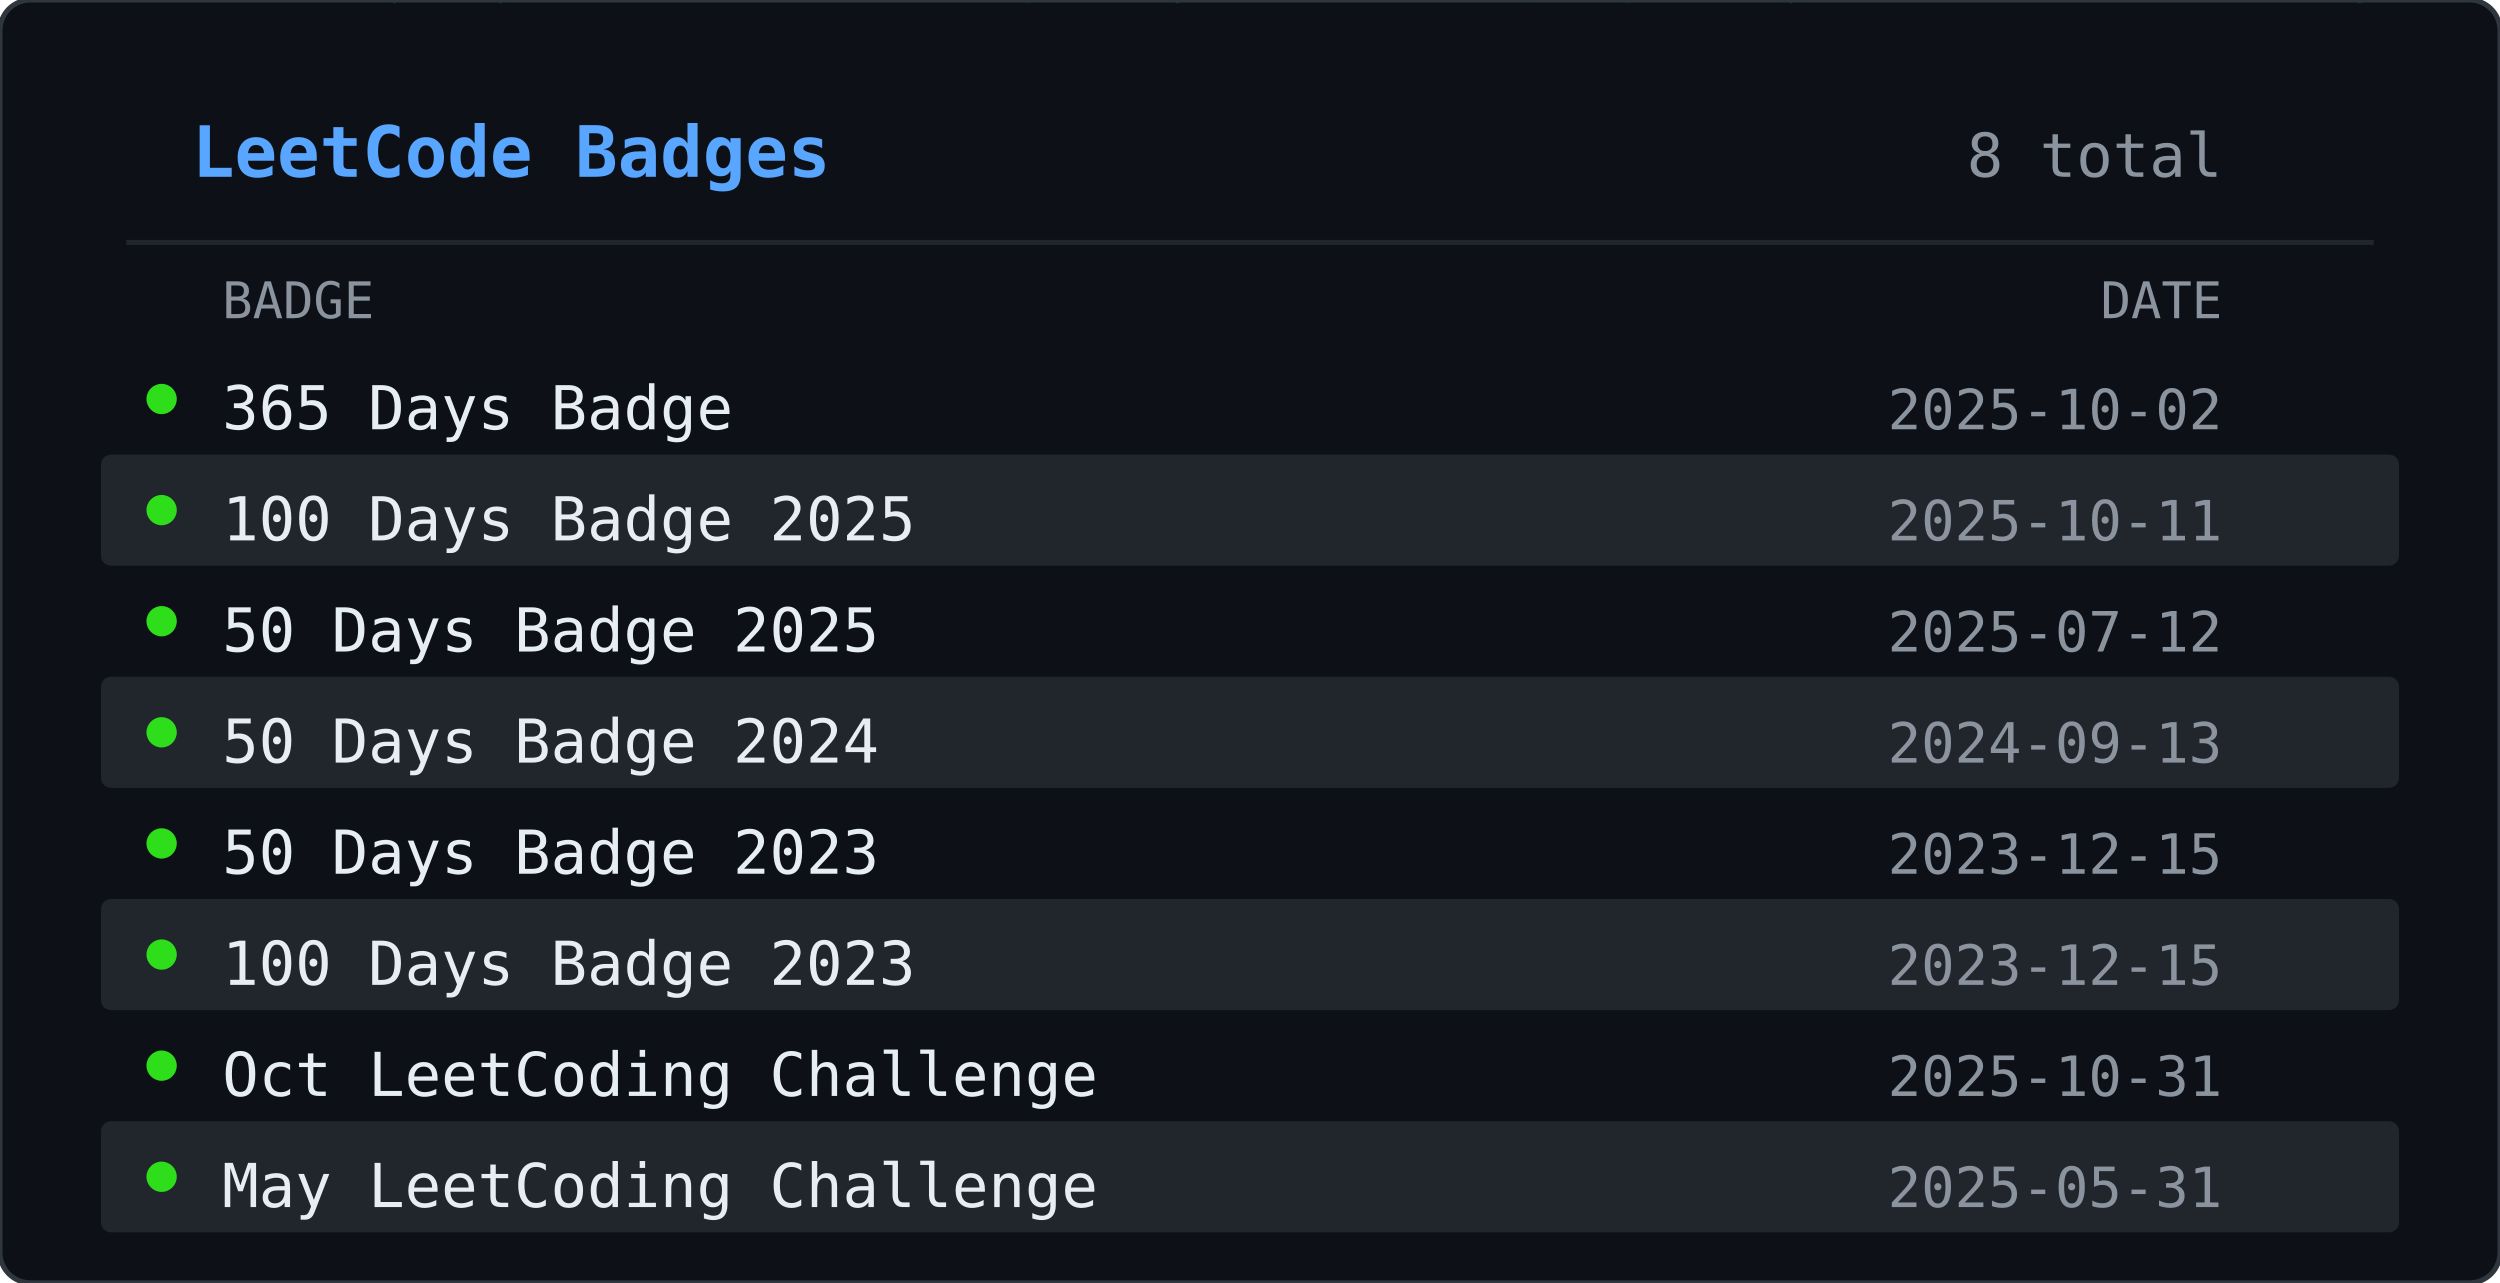
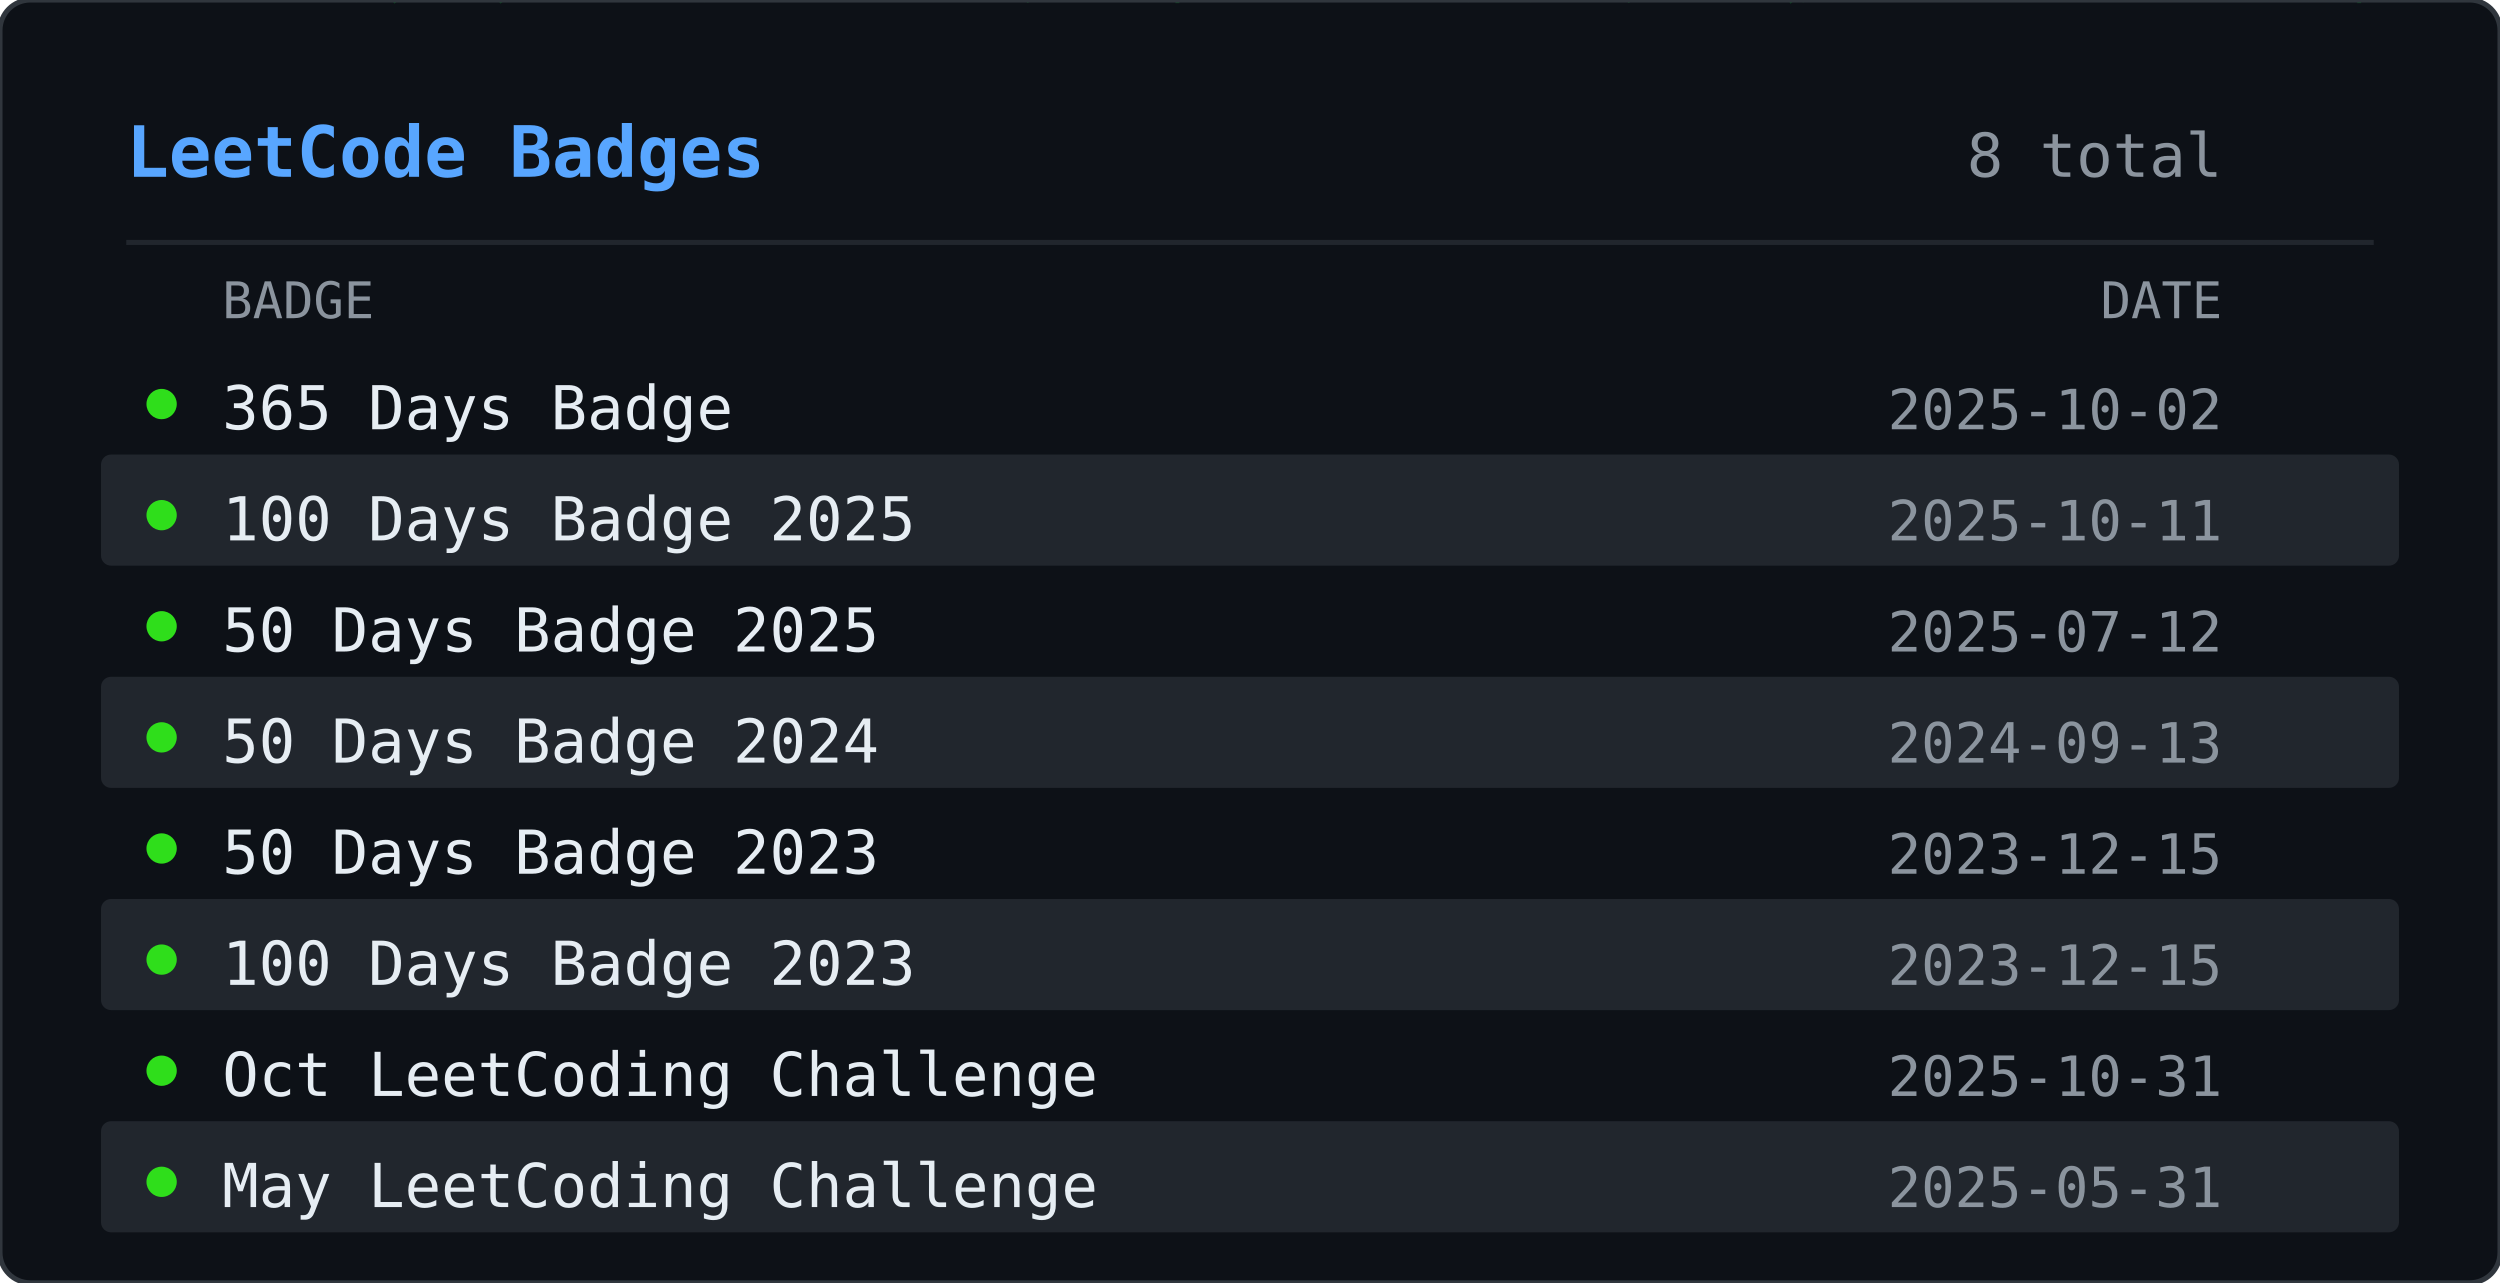
<svg xmlns="http://www.w3.org/2000/svg" width="495" height="254" viewBox="0 0 495 254">
  <defs>
    <clipPath id="lcb-clip">
      <rect width="495" height="254" rx="6" />
    </clipPath>
  </defs>
  <rect width="495" height="254" rx="6" fill="#0d1117" />
  <g clip-path="url(#lcb-clip)">
    <g opacity="0.22">
      <style>@keyframes lcb0{from{transform:translateY(-88px)}to{transform:translateY(268px)}}@keyframes lcb1{from{transform:translateY(-46px)}to{transform:translateY(268px)}}@keyframes lcb2{from{transform:translateY(-46px)}to{transform:translateY(268px)}}@keyframes lcb3{from{transform:translateY(-46px)}to{transform:translateY(268px)}}@keyframes lcb4{from{transform:translateY(-46px)}to{transform:translateY(268px)}}@keyframes lcb5{from{transform:translateY(-46px)}to{transform:translateY(268px)}}@keyframes lcb6{from{transform:translateY(-46px)}to{transform:translateY(268px)}}@keyframes lcb7{from{transform:translateY(-46px)}to{transform:translateY(268px)}}@keyframes lcb8{from{transform:translateY(-46px)}to{transform:translateY(268px)}}@keyframes lcb9{from{transform:translateY(-46px)}to{transform:translateY(268px)}}@keyframes lcb10{from{transform:translateY(-46px)}to{transform:translateY(268px)}}@keyframes lcb11{from{transform:translateY(-46px)}to{transform:translateY(268px)}}@keyframes lcb12{from{transform:translateY(-46px)}to{transform:translateY(268px)}}@keyframes lcb13{from{transform:translateY(-46px)}to{transform:translateY(268px)}}@keyframes lcb14{from{transform:translateY(-46px)}to{transform:translateY(268px)}}@keyframes lcb15{from{transform:translateY(-46px)}to{transform:translateY(268px)}}@keyframes lcb16{from{transform:translateY(-46px)}to{transform:translateY(268px)}}@keyframes lcb17{from{transform:translateY(-46px)}to{transform:translateY(268px)}}@keyframes lcb18{from{transform:translateY(-46px)}to{transform:translateY(268px)}}@keyframes lcb19{from{transform:translateY(-46px)}to{transform:translateY(268px)}}@keyframes lcb20{from{transform:translateY(-46px)}to{transform:translateY(268px)}}@keyframes lcb21{from{transform:translateY(-46px)}to{transform:translateY(268px)}}@keyframes lcb22{from{transform:translateY(-46px)}to{transform:translateY(268px)}}@keyframes lcb23{from{transform:translateY(-46px)}to{transform:translateY(268px)}}@keyframes lcb24{from{transform:translateY(-46px)}to{transform:translateY(268px)}}@keyframes lcb25{from{transform:translateY(-46px)}to{transform:translateY(268px)}}@keyframes lcb26{from{transform:translateY(-46px)}to{transform:translateY(268px)}}@keyframes lcb27{from{transform:translateY(-46px)}to{transform:translateY(268px)}}@keyframes lcb28{from{transform:translateY(-46px)}to{transform:translateY(268px)}}@keyframes lcb29{from{transform:translateY(-46px)}to{transform:translateY(268px)}}@keyframes lcb30{from{transform:translateY(-46px)}to{transform:translateY(268px)}}@keyframes lcb31{from{transform:translateY(-46px)}to{transform:translateY(268px)}}@keyframes lcb32{from{transform:translateY(-46px)}to{transform:translateY(268px)}}@keyframes lcb33{from{transform:translateY(-46px)}to{transform:translateY(268px)}}@keyframes lcb34{from{transform:translateY(-46px)}to{transform:translateY(268px)}}@keyframes lcb35{from{transform:translateY(-46px)}to{transform:translateY(268px)}}@keyframes lcb36{from{transform:translateY(-46px)}to{transform:translateY(268px)}}@keyframes lcb37{from{transform:translateY(-46px)}to{transform:translateY(268px)}}</style>
      <g style="animation:lcb0 2.91s linear infinite;animation-delay:-0.58s">
        <text x="69" y="0" font-family="monospace" font-size="12" fill="#00ff41">ｾ</text>
        <text x="69" y="-14" font-family="monospace" font-size="12" fill="#00ff41" opacity="0.86">ﾇ</text>
        <text x="69" y="-28" font-family="monospace" font-size="12" fill="#00ff41" opacity="0.71">ﾈ</text>
        <text x="69" y="-42" font-family="monospace" font-size="12" fill="#00ff41" opacity="0.57">ﾊ</text>
        <text x="69" y="-56" font-family="monospace" font-size="12" fill="#00ff41" opacity="0.43">ﾍ</text>
        <text x="69" y="-70" font-family="monospace" font-size="12" fill="#00ff41" opacity="0.29">ｫ</text>
        <text x="69" y="-84" font-family="monospace" font-size="12" fill="#00ff41" opacity="0.14">ｻ</text>
      </g>
      <g style="animation:lcb1 2.87s linear infinite;animation-delay:-2.46s">
        <text x="464" y="0" font-family="monospace" font-size="12" fill="#00ff41">0</text>
        <text x="464" y="-14" font-family="monospace" font-size="12" fill="#00ff41" opacity="0.75">ｭ</text>
        <text x="464" y="-28" font-family="monospace" font-size="12" fill="#00ff41" opacity="0.50">ﾐ</text>
        <text x="464" y="-42" font-family="monospace" font-size="12" fill="#00ff41" opacity="0.25">ｨ</text>
      </g>
      <g style="animation:lcb2 1.96s linear infinite;animation-delay:-0.92s">
        <text x="253" y="0" font-family="monospace" font-size="12" fill="#00ff41">0</text>
        <text x="253" y="-14" font-family="monospace" font-size="12" fill="#00ff41" opacity="0.75">7</text>
        <text x="253" y="-28" font-family="monospace" font-size="12" fill="#00ff41" opacity="0.50">ｶ</text>
        <text x="253" y="-42" font-family="monospace" font-size="12" fill="#00ff41" opacity="0.25">ｳ</text>
      </g>
      <g style="animation:lcb3 2.54s linear infinite;animation-delay:-0.55s">
        <text x="319" y="0" font-family="monospace" font-size="12" fill="#00ff41">ｫ</text>
        <text x="319" y="-14" font-family="monospace" font-size="12" fill="#00ff41" opacity="0.75">ﾒ</text>
        <text x="319" y="-28" font-family="monospace" font-size="12" fill="#00ff41" opacity="0.50">ｪ</text>
        <text x="319" y="-42" font-family="monospace" font-size="12" fill="#00ff41" opacity="0.25">ｲ</text>
      </g>
      <g style="animation:lcb4 2.96s linear infinite;animation-delay:-2.04s">
        <text x="395" y="0" font-family="monospace" font-size="12" fill="#00ff41">8</text>
        <text x="395" y="-14" font-family="monospace" font-size="12" fill="#00ff41" opacity="0.75">ﾜ</text>
        <text x="395" y="-28" font-family="monospace" font-size="12" fill="#00ff41" opacity="0.50">ｿ</text>
        <text x="395" y="-42" font-family="monospace" font-size="12" fill="#00ff41" opacity="0.25">ｯ</text>
      </g>
      <g style="animation:lcb5 2.38s linear infinite;animation-delay:-0.12s">
        <text x="206" y="0" font-family="monospace" font-size="12" fill="#00ff41">ｿ</text>
        <text x="206" y="-14" font-family="monospace" font-size="12" fill="#00ff41" opacity="0.75">9</text>
        <text x="206" y="-28" font-family="monospace" font-size="12" fill="#00ff41" opacity="0.50">ﾈ</text>
        <text x="206" y="-42" font-family="monospace" font-size="12" fill="#00ff41" opacity="0.25">ｮ</text>
      </g>
      <g style="animation:lcb6 2.77s linear infinite;animation-delay:-1.96s">
        <text x="230" y="0" font-family="monospace" font-size="12" fill="#00ff41">ｨ</text>
        <text x="230" y="-14" font-family="monospace" font-size="12" fill="#00ff41" opacity="0.75">ｩ</text>
        <text x="230" y="-28" font-family="monospace" font-size="12" fill="#00ff41" opacity="0.50">ﾜ</text>
        <text x="230" y="-42" font-family="monospace" font-size="12" fill="#00ff41" opacity="0.25">ﾊ</text>
      </g>
      <g style="animation:lcb7 1.68s linear infinite;animation-delay:-1.22s">
        <text x="27" y="0" font-family="monospace" font-size="12" fill="#00ff41">ｼ</text>
        <text x="27" y="-14" font-family="monospace" font-size="12" fill="#00ff41" opacity="0.75">ﾕ</text>
        <text x="27" y="-28" font-family="monospace" font-size="12" fill="#00ff41" opacity="0.50">ﾋ</text>
        <text x="27" y="-42" font-family="monospace" font-size="12" fill="#00ff41" opacity="0.25">ｷ</text>
      </g>
      <g style="animation:lcb8 2.38s linear infinite;animation-delay:-2.19s">
        <text x="351" y="0" font-family="monospace" font-size="12" fill="#00ff41">0</text>
        <text x="351" y="-14" font-family="monospace" font-size="12" fill="#00ff41" opacity="0.75">ｮ</text>
        <text x="351" y="-28" font-family="monospace" font-size="12" fill="#00ff41" opacity="0.50">ﾑ</text>
        <text x="351" y="-42" font-family="monospace" font-size="12" fill="#00ff41" opacity="0.25">ﾌ</text>
      </g>
      <g style="animation:lcb9 2.37s linear infinite;animation-delay:-1.25s">
        <text x="353" y="0" font-family="monospace" font-size="12" fill="#00ff41">ﾀ</text>
        <text x="353" y="-14" font-family="monospace" font-size="12" fill="#00ff41" opacity="0.75">ﾌ</text>
        <text x="353" y="-28" font-family="monospace" font-size="12" fill="#00ff41" opacity="0.50">ｴ</text>
        <text x="353" y="-42" font-family="monospace" font-size="12" fill="#00ff41" opacity="0.25">ｽ</text>
      </g>
      <g style="animation:lcb10 2.80s linear infinite;animation-delay:-2.48s">
        <text x="377" y="0" font-family="monospace" font-size="12" fill="#00ff41">ﾕ</text>
        <text x="377" y="-14" font-family="monospace" font-size="12" fill="#00ff41" opacity="0.75">ﾌ</text>
        <text x="377" y="-28" font-family="monospace" font-size="12" fill="#00ff41" opacity="0.50">ﾌ</text>
        <text x="377" y="-42" font-family="monospace" font-size="12" fill="#00ff41" opacity="0.25">ﾊ</text>
      </g>
      <g style="animation:lcb11 2.82s linear infinite;animation-delay:-1.83s">
        <text x="285" y="0" font-family="monospace" font-size="12" fill="#00ff41">ﾖ</text>
        <text x="285" y="-14" font-family="monospace" font-size="12" fill="#00ff41" opacity="0.75">ｺ</text>
        <text x="285" y="-28" font-family="monospace" font-size="12" fill="#00ff41" opacity="0.50">ﾄ</text>
        <text x="285" y="-42" font-family="monospace" font-size="12" fill="#00ff41" opacity="0.25">ﾇ</text>
      </g>
      <g style="animation:lcb12 1.76s linear infinite;animation-delay:-0.53s">
        <text x="97" y="0" font-family="monospace" font-size="12" fill="#00ff41">ｯ</text>
        <text x="97" y="-14" font-family="monospace" font-size="12" fill="#00ff41" opacity="0.75">ﾄ</text>
        <text x="97" y="-28" font-family="monospace" font-size="12" fill="#00ff41" opacity="0.50">ｦ</text>
        <text x="97" y="-42" font-family="monospace" font-size="12" fill="#00ff41" opacity="0.25">ﾈ</text>
      </g>
      <g style="animation:lcb13 3.01s linear infinite;animation-delay:-0.30s">
        <text x="109" y="0" font-family="monospace" font-size="12" fill="#00ff41">ﾑ</text>
        <text x="109" y="-14" font-family="monospace" font-size="12" fill="#00ff41" opacity="0.75">ﾏ</text>
        <text x="109" y="-28" font-family="monospace" font-size="12" fill="#00ff41" opacity="0.50">ﾁ</text>
        <text x="109" y="-42" font-family="monospace" font-size="12" fill="#00ff41" opacity="0.25">6</text>
      </g>
      <g style="animation:lcb14 2.14s linear infinite;animation-delay:-0.99s">
        <text x="387" y="0" font-family="monospace" font-size="12" fill="#00ff41">ﾂ</text>
        <text x="387" y="-14" font-family="monospace" font-size="12" fill="#00ff41" opacity="0.75">ｯ</text>
        <text x="387" y="-28" font-family="monospace" font-size="12" fill="#00ff41" opacity="0.50">ﾝ</text>
        <text x="387" y="-42" font-family="monospace" font-size="12" fill="#00ff41" opacity="0.25">7</text>
      </g>
      <g style="animation:lcb15 2.05s linear infinite;animation-delay:-1.74s">
        <text x="361" y="0" font-family="monospace" font-size="12" fill="#00ff41">ｸ</text>
        <text x="361" y="-14" font-family="monospace" font-size="12" fill="#00ff41" opacity="0.75">ﾛ</text>
        <text x="361" y="-28" font-family="monospace" font-size="12" fill="#00ff41" opacity="0.50">ｲ</text>
        <text x="361" y="-42" font-family="monospace" font-size="12" fill="#00ff41" opacity="0.25">ﾐ</text>
      </g>
      <g style="animation:lcb16 1.84s linear infinite;animation-delay:-0.65s">
        <text x="68" y="0" font-family="monospace" font-size="12" fill="#00ff41">ﾘ</text>
        <text x="68" y="-14" font-family="monospace" font-size="12" fill="#00ff41" opacity="0.75">ﾁ</text>
        <text x="68" y="-28" font-family="monospace" font-size="12" fill="#00ff41" opacity="0.50">ﾑ</text>
        <text x="68" y="-42" font-family="monospace" font-size="12" fill="#00ff41" opacity="0.25">ﾂ</text>
      </g>
      <g style="animation:lcb17 2.22s linear infinite;animation-delay:-0.81s">
        <text x="399" y="0" font-family="monospace" font-size="12" fill="#00ff41">5</text>
        <text x="399" y="-14" font-family="monospace" font-size="12" fill="#00ff41" opacity="0.75">ｨ</text>
        <text x="399" y="-28" font-family="monospace" font-size="12" fill="#00ff41" opacity="0.50">ｼ</text>
        <text x="399" y="-42" font-family="monospace" font-size="12" fill="#00ff41" opacity="0.25">ﾆ</text>
      </g>
      <g style="animation:lcb18 2.97s linear infinite;animation-delay:-2.46s">
        <text x="183" y="0" font-family="monospace" font-size="12" fill="#00ff41">ｸ</text>
        <text x="183" y="-14" font-family="monospace" font-size="12" fill="#00ff41" opacity="0.75">2</text>
        <text x="183" y="-28" font-family="monospace" font-size="12" fill="#00ff41" opacity="0.50">9</text>
        <text x="183" y="-42" font-family="monospace" font-size="12" fill="#00ff41" opacity="0.25">ﾍ</text>
      </g>
      <g style="animation:lcb19 1.94s linear infinite;animation-delay:-1.79s">
        <text x="134" y="0" font-family="monospace" font-size="12" fill="#00ff41">ﾃ</text>
        <text x="134" y="-14" font-family="monospace" font-size="12" fill="#00ff41" opacity="0.75">6</text>
        <text x="134" y="-28" font-family="monospace" font-size="12" fill="#00ff41" opacity="0.50">ｼ</text>
        <text x="134" y="-42" font-family="monospace" font-size="12" fill="#00ff41" opacity="0.25">ﾉ</text>
      </g>
      <g style="animation:lcb20 2.68s linear infinite;animation-delay:-0.27s">
        <text x="201" y="0" font-family="monospace" font-size="12" fill="#00ff41">ｩ</text>
        <text x="201" y="-14" font-family="monospace" font-size="12" fill="#00ff41" opacity="0.75">8</text>
        <text x="201" y="-28" font-family="monospace" font-size="12" fill="#00ff41" opacity="0.50">ﾘ</text>
        <text x="201" y="-42" font-family="monospace" font-size="12" fill="#00ff41" opacity="0.25">ﾄ</text>
      </g>
      <g style="animation:lcb21 3.20s linear infinite;animation-delay:-1.43s">
        <text x="76" y="0" font-family="monospace" font-size="12" fill="#00ff41">ｯ</text>
        <text x="76" y="-14" font-family="monospace" font-size="12" fill="#00ff41" opacity="0.75">ﾜ</text>
        <text x="76" y="-28" font-family="monospace" font-size="12" fill="#00ff41" opacity="0.50">ｬ</text>
        <text x="76" y="-42" font-family="monospace" font-size="12" fill="#00ff41" opacity="0.25">0</text>
      </g>
      <g style="animation:lcb22 3.06s linear infinite;animation-delay:-2.65s">
        <text x="390" y="0" font-family="monospace" font-size="12" fill="#00ff41">ｿ</text>
        <text x="390" y="-14" font-family="monospace" font-size="12" fill="#00ff41" opacity="0.75">ｻ</text>
        <text x="390" y="-28" font-family="monospace" font-size="12" fill="#00ff41" opacity="0.50">ｶ</text>
        <text x="390" y="-42" font-family="monospace" font-size="12" fill="#00ff41" opacity="0.25">ﾁ</text>
      </g>
      <g style="animation:lcb23 2.08s linear infinite;animation-delay:-0.61s">
        <text x="229" y="0" font-family="monospace" font-size="12" fill="#00ff41">ﾖ</text>
        <text x="229" y="-14" font-family="monospace" font-size="12" fill="#00ff41" opacity="0.75">ﾄ</text>
        <text x="229" y="-28" font-family="monospace" font-size="12" fill="#00ff41" opacity="0.50">ｷ</text>
        <text x="229" y="-42" font-family="monospace" font-size="12" fill="#00ff41" opacity="0.25">ﾙ</text>
      </g>
      <g style="animation:lcb24 3.06s linear infinite;animation-delay:-2.26s">
        <text x="124" y="0" font-family="monospace" font-size="12" fill="#00ff41">ﾜ</text>
        <text x="124" y="-14" font-family="monospace" font-size="12" fill="#00ff41" opacity="0.75">ﾘ</text>
        <text x="124" y="-28" font-family="monospace" font-size="12" fill="#00ff41" opacity="0.50">ﾉ</text>
        <text x="124" y="-42" font-family="monospace" font-size="12" fill="#00ff41" opacity="0.25">ﾏ</text>
      </g>
      <g style="animation:lcb25 3.03s linear infinite;animation-delay:-2.87s">
        <text x="301" y="0" font-family="monospace" font-size="12" fill="#00ff41">ﾌ</text>
        <text x="301" y="-14" font-family="monospace" font-size="12" fill="#00ff41" opacity="0.75">ｿ</text>
        <text x="301" y="-28" font-family="monospace" font-size="12" fill="#00ff41" opacity="0.50">ﾗ</text>
        <text x="301" y="-42" font-family="monospace" font-size="12" fill="#00ff41" opacity="0.25">ﾃ</text>
      </g>
      <g style="animation:lcb26 1.70s linear infinite;animation-delay:-1.17s">
        <text x="13" y="0" font-family="monospace" font-size="12" fill="#00ff41">ｪ</text>
        <text x="13" y="-14" font-family="monospace" font-size="12" fill="#00ff41" opacity="0.75">ﾕ</text>
        <text x="13" y="-28" font-family="monospace" font-size="12" fill="#00ff41" opacity="0.50">4</text>
        <text x="13" y="-42" font-family="monospace" font-size="12" fill="#00ff41" opacity="0.25">ﾄ</text>
      </g>
      <g style="animation:lcb27 2.23s linear infinite;animation-delay:-1.57s">
        <text x="288" y="0" font-family="monospace" font-size="12" fill="#00ff41">ﾔ</text>
        <text x="288" y="-14" font-family="monospace" font-size="12" fill="#00ff41" opacity="0.75">ｩ</text>
        <text x="288" y="-28" font-family="monospace" font-size="12" fill="#00ff41" opacity="0.50">ｵ</text>
        <text x="288" y="-42" font-family="monospace" font-size="12" fill="#00ff41" opacity="0.25">6</text>
      </g>
      <g style="animation:lcb28 2.87s linear infinite;animation-delay:-1.41s">
        <text x="363" y="0" font-family="monospace" font-size="12" fill="#00ff41">ｺ</text>
        <text x="363" y="-14" font-family="monospace" font-size="12" fill="#00ff41" opacity="0.75">ｯ</text>
        <text x="363" y="-28" font-family="monospace" font-size="12" fill="#00ff41" opacity="0.50">ﾂ</text>
        <text x="363" y="-42" font-family="monospace" font-size="12" fill="#00ff41" opacity="0.25">ﾑ</text>
      </g>
      <g style="animation:lcb29 1.98s linear infinite;animation-delay:-0.89s">
        <text x="132" y="0" font-family="monospace" font-size="12" fill="#00ff41">ﾚ</text>
        <text x="132" y="-14" font-family="monospace" font-size="12" fill="#00ff41" opacity="0.75">ﾃ</text>
        <text x="132" y="-28" font-family="monospace" font-size="12" fill="#00ff41" opacity="0.50">ｫ</text>
        <text x="132" y="-42" font-family="monospace" font-size="12" fill="#00ff41" opacity="0.25">ｨ</text>
      </g>
      <g style="animation:lcb30 2.98s linear infinite;animation-delay:-1.47s">
        <text x="355" y="0" font-family="monospace" font-size="12" fill="#00ff41">ｦ</text>
        <text x="355" y="-14" font-family="monospace" font-size="12" fill="#00ff41" opacity="0.75">4</text>
        <text x="355" y="-28" font-family="monospace" font-size="12" fill="#00ff41" opacity="0.50">1</text>
        <text x="355" y="-42" font-family="monospace" font-size="12" fill="#00ff41" opacity="0.25">ﾑ</text>
      </g>
      <g style="animation:lcb31 2.24s linear infinite;animation-delay:-1.55s">
        <text x="328" y="0" font-family="monospace" font-size="12" fill="#00ff41">9</text>
        <text x="328" y="-14" font-family="monospace" font-size="12" fill="#00ff41" opacity="0.75">ｨ</text>
        <text x="328" y="-28" font-family="monospace" font-size="12" fill="#00ff41" opacity="0.50">0</text>
        <text x="328" y="-42" font-family="monospace" font-size="12" fill="#00ff41" opacity="0.25">ﾁ</text>
      </g>
      <g style="animation:lcb32 3.05s linear infinite;animation-delay:-1.15s">
        <text x="464" y="0" font-family="monospace" font-size="12" fill="#00ff41">ｨ</text>
        <text x="464" y="-14" font-family="monospace" font-size="12" fill="#00ff41" opacity="0.75">2</text>
        <text x="464" y="-28" font-family="monospace" font-size="12" fill="#00ff41" opacity="0.50">ｧ</text>
        <text x="464" y="-42" font-family="monospace" font-size="12" fill="#00ff41" opacity="0.25">ﾔ</text>
      </g>
      <g style="animation:lcb33 2.98s linear infinite;animation-delay:-2.44s">
        <text x="393" y="0" font-family="monospace" font-size="12" fill="#00ff41">ﾑ</text>
        <text x="393" y="-14" font-family="monospace" font-size="12" fill="#00ff41" opacity="0.75">ﾕ</text>
        <text x="393" y="-28" font-family="monospace" font-size="12" fill="#00ff41" opacity="0.50">ｩ</text>
        <text x="393" y="-42" font-family="monospace" font-size="12" fill="#00ff41" opacity="0.25">ｬ</text>
      </g>
      <g style="animation:lcb34 2.87s linear infinite;animation-delay:-2.36s">
        <text x="320" y="0" font-family="monospace" font-size="12" fill="#00ff41">ｩ</text>
        <text x="320" y="-14" font-family="monospace" font-size="12" fill="#00ff41" opacity="0.75">5</text>
        <text x="320" y="-28" font-family="monospace" font-size="12" fill="#00ff41" opacity="0.50">ｵ</text>
        <text x="320" y="-42" font-family="monospace" font-size="12" fill="#00ff41" opacity="0.25">ｩ</text>
      </g>
      <g style="animation:lcb35 2.15s linear infinite;animation-delay:-1.60s">
        <text x="137" y="0" font-family="monospace" font-size="12" fill="#00ff41">ﾘ</text>
        <text x="137" y="-14" font-family="monospace" font-size="12" fill="#00ff41" opacity="0.75">ﾁ</text>
        <text x="137" y="-28" font-family="monospace" font-size="12" fill="#00ff41" opacity="0.50">ｷ</text>
        <text x="137" y="-42" font-family="monospace" font-size="12" fill="#00ff41" opacity="0.25">ﾅ</text>
      </g>
      <g style="animation:lcb36 2.78s linear infinite;animation-delay:-1.41s">
        <text x="308" y="0" font-family="monospace" font-size="12" fill="#00ff41">ﾙ</text>
        <text x="308" y="-14" font-family="monospace" font-size="12" fill="#00ff41" opacity="0.75">ﾔ</text>
        <text x="308" y="-28" font-family="monospace" font-size="12" fill="#00ff41" opacity="0.50">ﾀ</text>
        <text x="308" y="-42" font-family="monospace" font-size="12" fill="#00ff41" opacity="0.25">ｲ</text>
      </g>
      <g style="animation:lcb37 1.51s linear infinite;animation-delay:-1.38s">
        <text x="198" y="0" font-family="monospace" font-size="12" fill="#00ff41">ﾜ</text>
        <text x="198" y="-14" font-family="monospace" font-size="12" fill="#00ff41" opacity="0.75">ﾉ</text>
        <text x="198" y="-28" font-family="monospace" font-size="12" fill="#00ff41" opacity="0.50">ｾ</text>
        <text x="198" y="-42" font-family="monospace" font-size="12" fill="#00ff41" opacity="0.25">ｪ</text>
      </g>
    </g>
  </g>
  <rect width="495" height="254" rx="6" fill="none" stroke="#30363d" stroke-width="1" />
-   <text x="38" y="35" font-family="monospace" font-size="14" font-weight="600" fill="#58a6ff">LeetCode Badges</text>
+   <text x="25" y="35" font-family="monospace" font-size="14" font-weight="600" fill="#58a6ff">LeetCode Badges</text>
  <text x="440" y="35" text-anchor="end" font-family="monospace" font-size="12" fill="#8b949e">8 total</text>
  <line x1="25" y1="48" x2="470" y2="48" stroke="#21262d" stroke-width="1" />
  <text x="44" y="63" font-family="monospace" font-size="10" fill="#8b949e">BADGE</text>
  <text x="440" y="63" text-anchor="end" font-family="monospace" font-size="10" fill="#8b949e">DATE</text>
  <rect x="20" y="68" width="455" height="22" fill="none" rx="2" />
-   <circle cx="32" cy="79" r="3" fill="#2fde1b" />
+   <circle cx="32" cy="80" r="3" fill="#2fde1b" />
  <text x="44" y="85" font-family="monospace" font-size="12" fill="#e6edf3">365 Days Badge</text>
  <text x="440" y="85" text-anchor="end" font-family="monospace" font-size="11" fill="#8b949e">2025-10-02</text>
  <rect x="20" y="90" width="455" height="22" fill="#21262d" rx="2" />
-   <circle cx="32" cy="101" r="3" fill="#2fde1b" />
+   <circle cx="32" cy="102" r="3" fill="#2fde1b" />
  <text x="44" y="107" font-family="monospace" font-size="12" fill="#e6edf3">100 Days Badge 2025</text>
  <text x="440" y="107" text-anchor="end" font-family="monospace" font-size="11" fill="#8b949e">2025-10-11</text>
  <rect x="20" y="112" width="455" height="22" fill="none" rx="2" />
-   <circle cx="32" cy="123" r="3" fill="#2fde1b" />
+   <circle cx="32" cy="124" r="3" fill="#2fde1b" />
  <text x="44" y="129" font-family="monospace" font-size="12" fill="#e6edf3">50 Days Badge 2025</text>
  <text x="440" y="129" text-anchor="end" font-family="monospace" font-size="11" fill="#8b949e">2025-07-12</text>
  <rect x="20" y="134" width="455" height="22" fill="#21262d" rx="2" />
-   <circle cx="32" cy="145" r="3" fill="#2fde1b" />
+   <circle cx="32" cy="146" r="3" fill="#2fde1b" />
  <text x="44" y="151" font-family="monospace" font-size="12" fill="#e6edf3">50 Days Badge 2024</text>
  <text x="440" y="151" text-anchor="end" font-family="monospace" font-size="11" fill="#8b949e">2024-09-13</text>
  <rect x="20" y="156" width="455" height="22" fill="none" rx="2" />
-   <circle cx="32" cy="167" r="3" fill="#2fde1b" />
+   <circle cx="32" cy="168" r="3" fill="#2fde1b" />
  <text x="44" y="173" font-family="monospace" font-size="12" fill="#e6edf3">50 Days Badge 2023</text>
  <text x="440" y="173" text-anchor="end" font-family="monospace" font-size="11" fill="#8b949e">2023-12-15</text>
  <rect x="20" y="178" width="455" height="22" fill="#21262d" rx="2" />
-   <circle cx="32" cy="189" r="3" fill="#2fde1b" />
+   <circle cx="32" cy="190" r="3" fill="#2fde1b" />
  <text x="44" y="195" font-family="monospace" font-size="12" fill="#e6edf3">100 Days Badge 2023</text>
  <text x="440" y="195" text-anchor="end" font-family="monospace" font-size="11" fill="#8b949e">2023-12-15</text>
  <rect x="20" y="200" width="455" height="22" fill="none" rx="2" />
-   <circle cx="32" cy="211" r="3" fill="#2fde1b" />
+   <circle cx="32" cy="212" r="3" fill="#2fde1b" />
  <text x="44" y="217" font-family="monospace" font-size="12" fill="#e6edf3">Oct LeetCoding Challenge</text>
  <text x="440" y="217" text-anchor="end" font-family="monospace" font-size="11" fill="#8b949e">2025-10-31</text>
  <rect x="20" y="222" width="455" height="22" fill="#21262d" rx="2" />
-   <circle cx="32" cy="233" r="3" fill="#2fde1b" />
+   <circle cx="32" cy="234" r="3" fill="#2fde1b" />
  <text x="44" y="239" font-family="monospace" font-size="12" fill="#e6edf3">May LeetCoding Challenge</text>
  <text x="440" y="239" text-anchor="end" font-family="monospace" font-size="11" fill="#8b949e">2025-05-31</text>
</svg>
